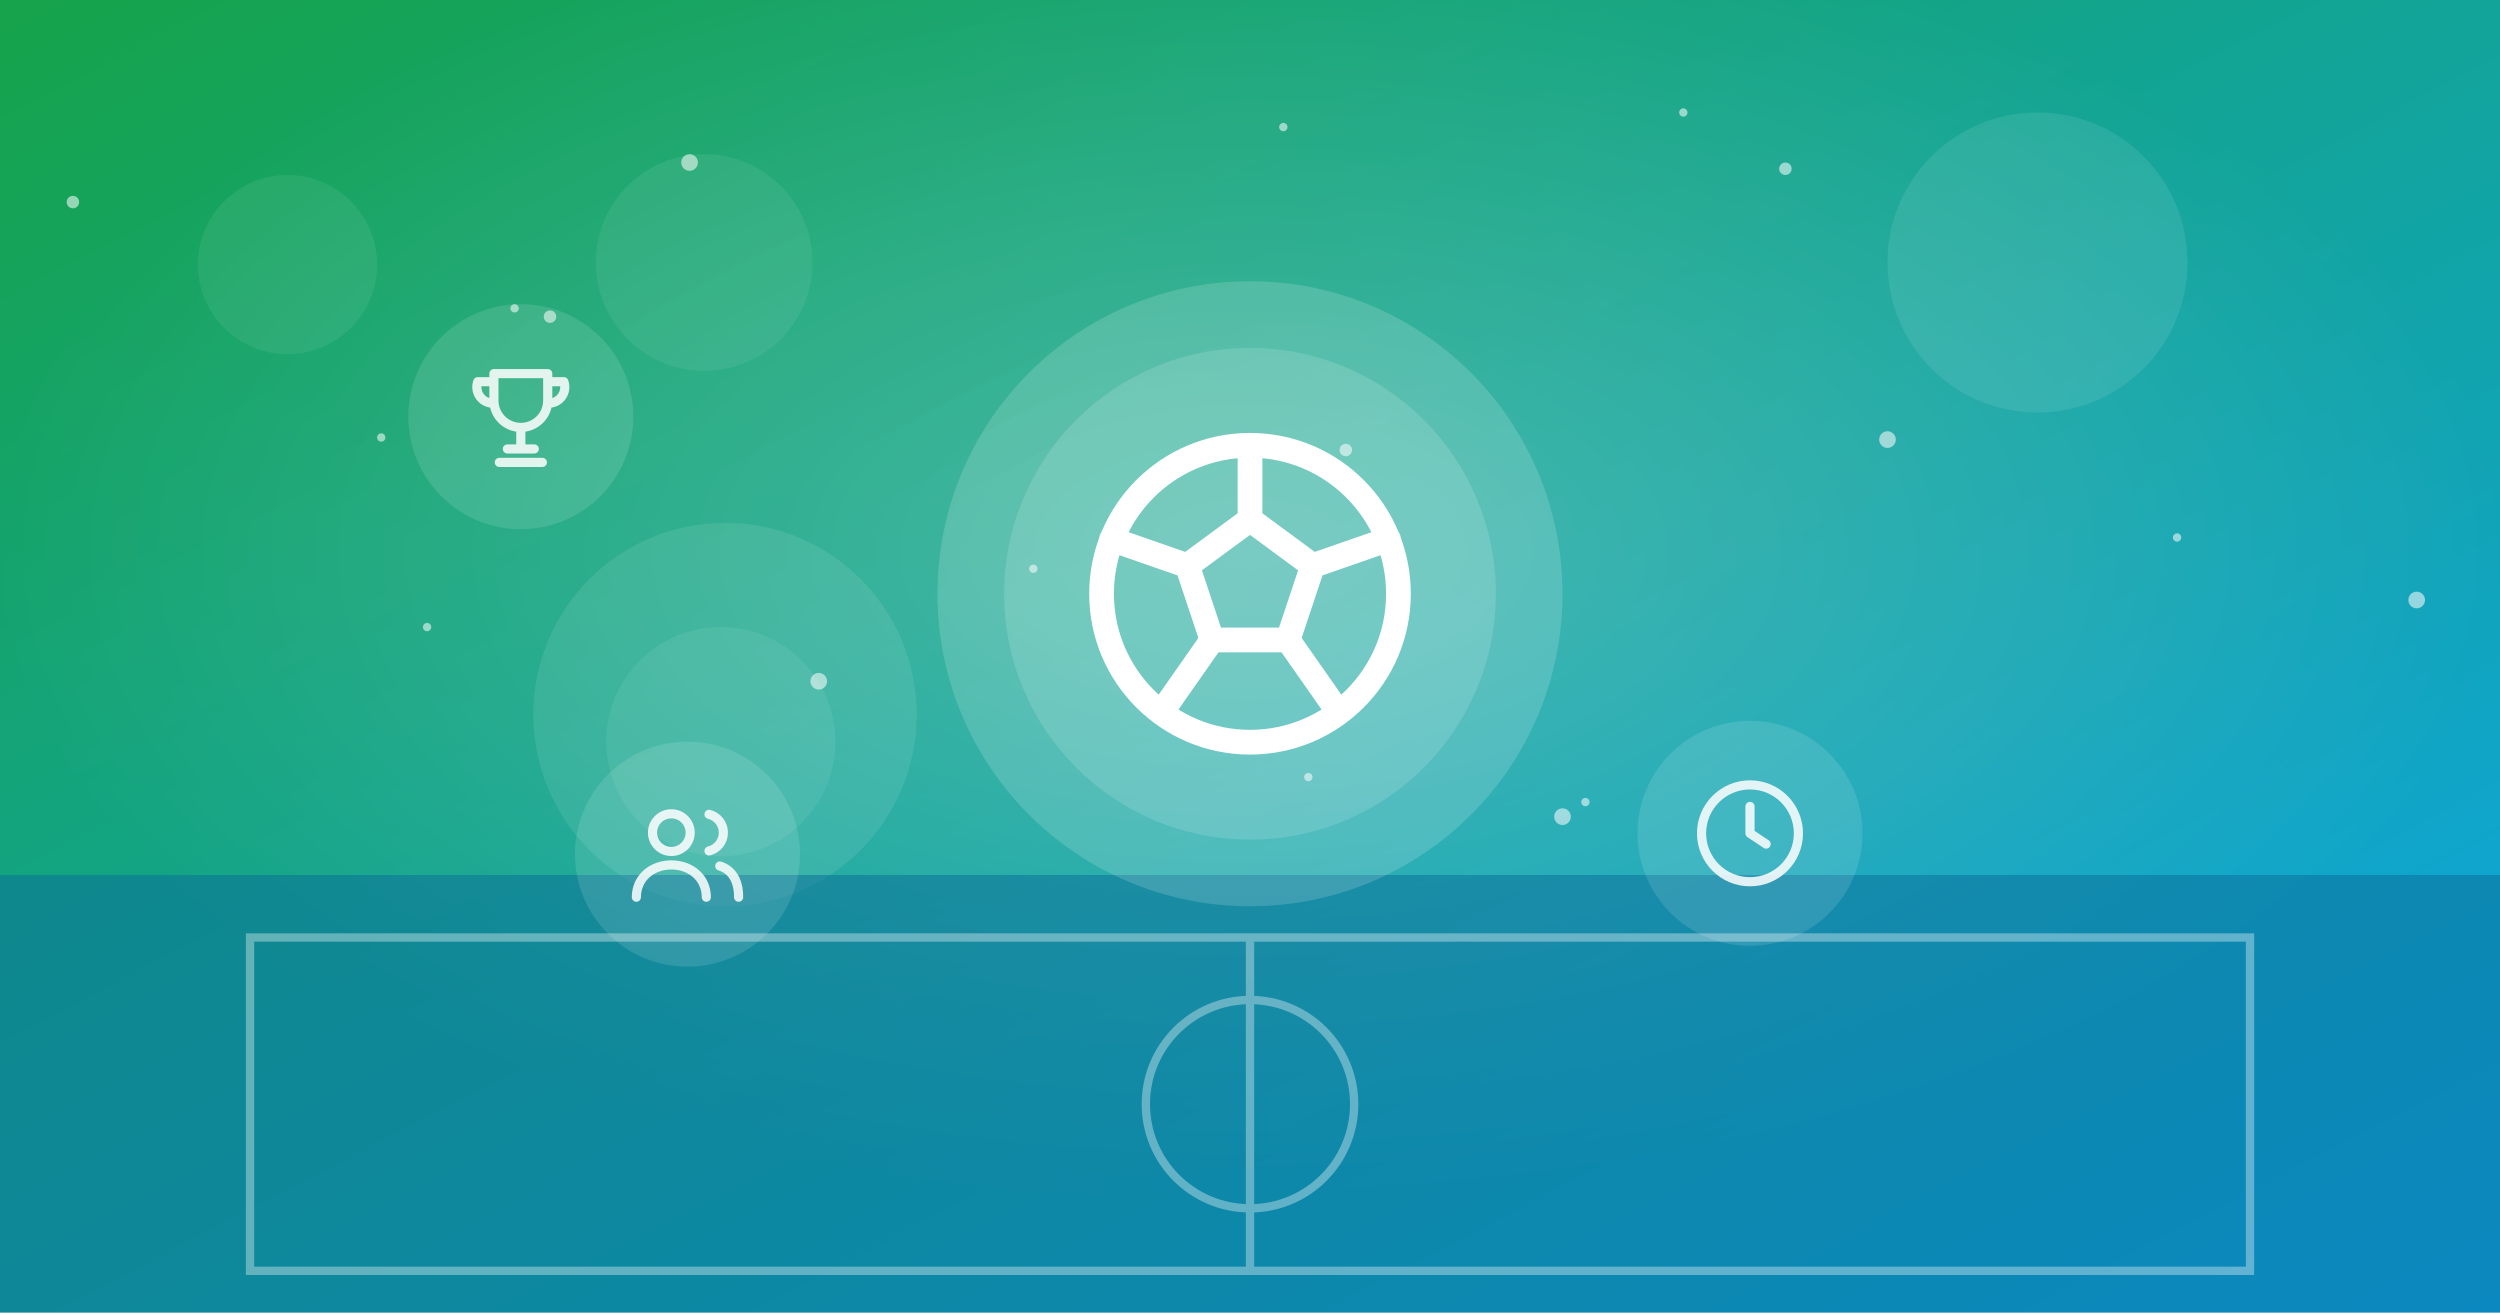
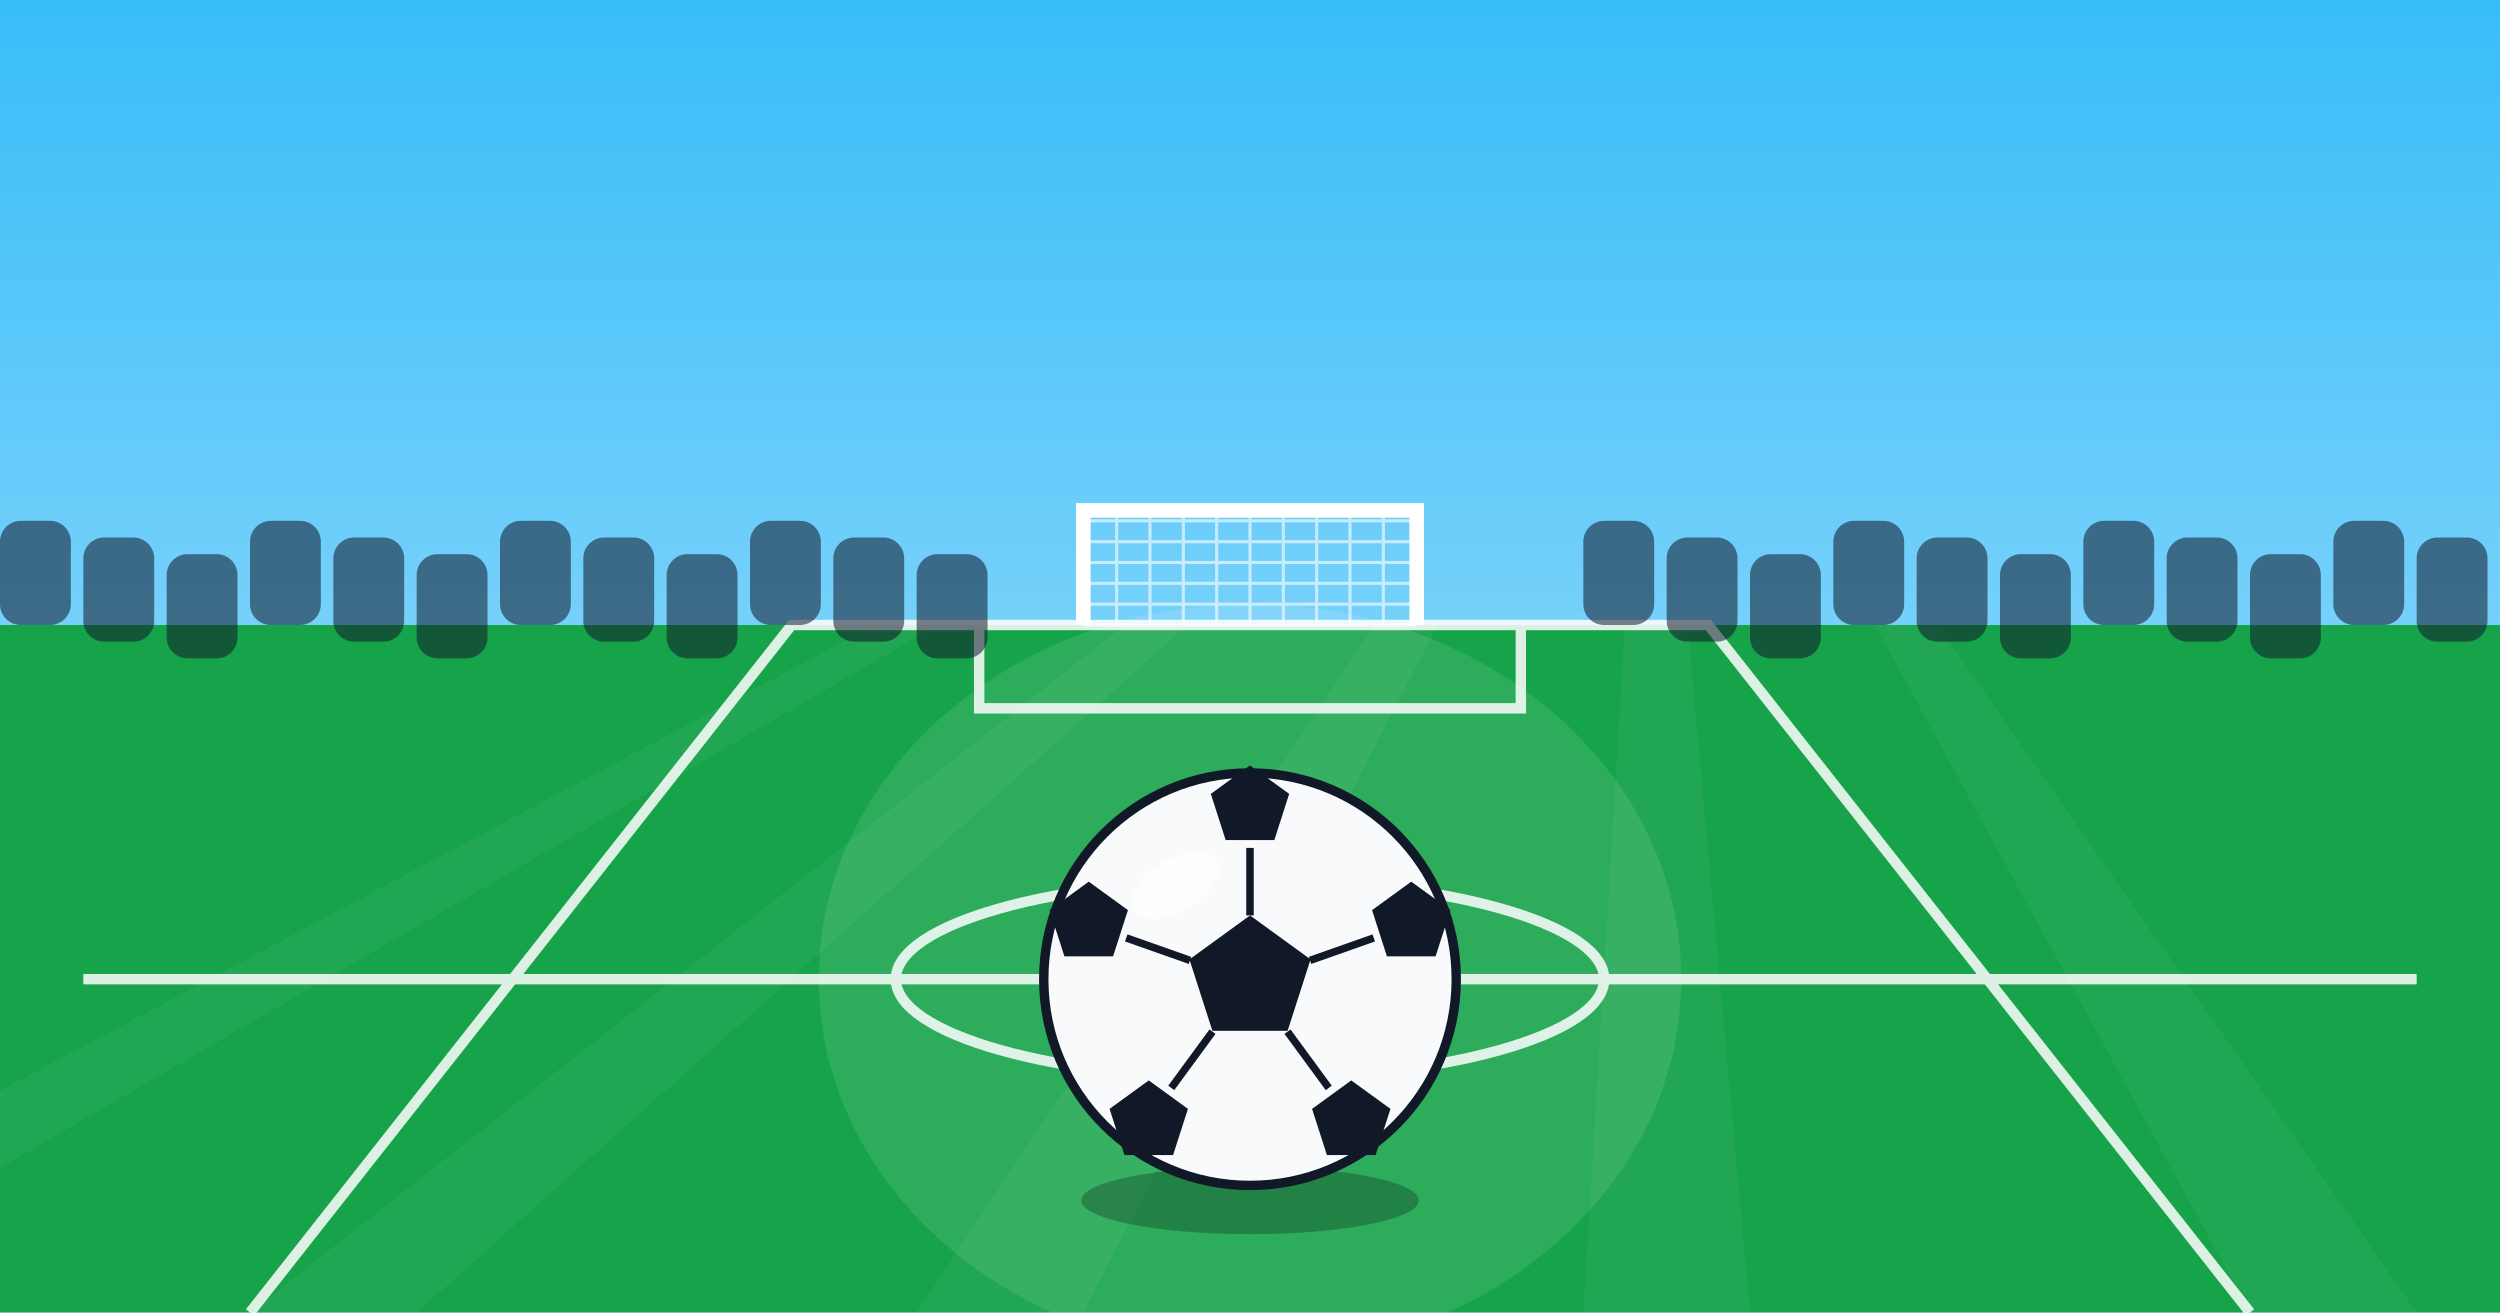
<svg xmlns="http://www.w3.org/2000/svg" viewBox="0 0 1200 630" width="1200" height="630">
  <defs>
-     <linearGradient id="g" x1="0" y1="0" x2="1" y2="1">
-       <stop offset="0" stop-color="#16a34a" />
-       <stop offset="1" stop-color="#0ea5e9" />
+     <linearGradient id="sky" x1="0" y1="0" x2="0" y2="1">
+       <stop offset="0" stop-color="#38bdf8" />
+       <stop offset="1" stop-color="#bae6fd" />
    </linearGradient>
-     <radialGradient id="l" cx=".5" cy=".42" r=".5">
-       <stop offset="0" stop-color="#fff" stop-opacity=".22" />
-       <stop offset="1" stop-color="#fff" stop-opacity="0" />
-     </radialGradient>
  </defs>
-   <rect width="1200" height="630" fill="url(#g)" />
-   <circle cx="978" cy="126" r="72" fill="#fff" opacity="0.09" />
-   <circle cx="348" cy="343" r="92" fill="#fff" opacity="0.09" />
-   <circle cx="138" cy="127" r="43" fill="#fff" opacity="0.07" />
-   <circle cx="346" cy="356" r="55" fill="#fff" opacity="0.07" />
-   <circle cx="338" cy="126" r="52" fill="#fff" opacity="0.07" />
-   <rect width="1200" height="630" fill="url(#l)" />
-   <rect x="0" y="420" width="1200" height="210" fill="#096b97" opacity=".5" />
-   <g fill="none" stroke="#fff" stroke-width="4" opacity=".35">
-     <rect x="120" y="450" width="960" height="160" />
-     <line x1="600" y1="450" x2="600" y2="610" />
-     <circle cx="600" cy="530" r="50" />
+   <rect width="1200" height="630" fill="url(#sky)" />
+   <rect y="300" width="1200" height="330" fill="#16a34a" />
+   <path d="M-200 630 L420 300 L450 300 L-120 630Z" fill="#fff" opacity=".05" />
+   <path d="M120 630 L540 300 L570 300 L200 630Z" fill="#fff" opacity=".05" />
+   <path d="M440 630 L660 300 L690 300 L520 630Z" fill="#fff" opacity=".05" />
+   <path d="M760 630 L780 300 L810 300 L840 630Z" fill="#fff" opacity=".05" />
+   <path d="M1080 630 L900 300 L930 300 L1160 630Z" fill="#fff" opacity=".05" />
+   <g fill="none" stroke="#fff" stroke-width="5" opacity=".85">
+     <path d="M120 630 L380 300 H820 L1080 630" />
+     <path d="M470 300 V340 H730 V300" />
+     <ellipse cx="600" cy="470" rx="170" ry="48" />
+     <line x1="40" y1="470" x2="1160" y2="470" />
  </g>
-   <circle cx="750" cy="392" r="4" fill="#fff" opacity=".55" />
-   <circle cx="264" cy="152" r="3" fill="#fff" opacity=".55" />
-   <circle cx="616" cy="61" r="2" fill="#fff" opacity=".55" />
-   <circle cx="1160" cy="288" r="4" fill="#fff" opacity=".55" />
-   <circle cx="247" cy="148" r="2" fill="#fff" opacity=".55" />
-   <circle cx="646" cy="216" r="3" fill="#fff" opacity=".55" />
-   <circle cx="331" cy="78" r="4" fill="#fff" opacity=".55" />
-   <circle cx="393" cy="327" r="4" fill="#fff" opacity=".55" />
-   <circle cx="906" cy="211" r="4" fill="#fff" opacity=".55" />
-   <circle cx="628" cy="373" r="2" fill="#fff" opacity=".55" />
-   <circle cx="808" cy="54" r="2" fill="#fff" opacity=".55" />
-   <circle cx="183" cy="210" r="2" fill="#fff" opacity=".55" />
-   <circle cx="496" cy="273" r="2" fill="#fff" opacity=".55" />
-   <circle cx="205" cy="301" r="2" fill="#fff" opacity=".55" />
-   <circle cx="857" cy="81" r="3" fill="#fff" opacity=".55" />
-   <circle cx="1045" cy="258" r="2" fill="#fff" opacity=".55" />
-   <circle cx="35" cy="97" r="3" fill="#fff" opacity=".55" />
-   <circle cx="761" cy="385" r="2" fill="#fff" opacity=".55" />
-   <circle cx="250" cy="200" r="54" fill="#fff" opacity=".12" />
-   <g transform="translate(219.0 169.0) scale(2.583)" fill="none" stroke="#fff" stroke-width="1.7" stroke-linecap="round" stroke-linejoin="round" opacity="0.85">
-     <path d="M7 4h10v5a5 5 0 0 1-10 0zM7 5.5H4a3 3 0 0 0 3 4M17 5.5h3a3 3 0 0 1-3 4M12 14v4M8 20.5h8M9.5 18h5" />
+   <g stroke="#fff" stroke-width="7" fill="none">
+     <path d="M520 300 V245 H680 V300" />
  </g>
-   <circle cx="330" cy="410" r="54" fill="#fff" opacity=".12" />
-   <g transform="translate(299.0 379.0) scale(2.583)" fill="none" stroke="#fff" stroke-width="1.7" stroke-linecap="round" stroke-linejoin="round" opacity="0.85">
-     <path d="M9 4.5a3.5 3.5 0 1 0 0 7 3.5 3.5 0 0 0 0-7zM2.5 20c0-3.6 2.9-6 6.5-6s6.5 2.4 6.5 6M16 4.6a3.5 3.5 0 0 1 0 6.8M18 14.2c2.2.7 3.5 2.6 3.5 5.8" />
+   <g stroke="#fff" stroke-width="1.5" opacity=".6">
+     <line x1="520" y1="245" x2="520" y2="300" />
+     <line x1="536" y1="245" x2="536" y2="300" />
+     <line x1="552" y1="245" x2="552" y2="300" />
+     <line x1="568" y1="245" x2="568" y2="300" />
+     <line x1="584" y1="245" x2="584" y2="300" />
+     <line x1="600" y1="245" x2="600" y2="300" />
+     <line x1="616" y1="245" x2="616" y2="300" />
+     <line x1="632" y1="245" x2="632" y2="300" />
+     <line x1="648" y1="245" x2="648" y2="300" />
+     <line x1="664" y1="245" x2="664" y2="300" />
+     <line x1="680" y1="245" x2="680" y2="300" />
+     <line x1="520" y1="250" x2="680" y2="250" />
+     <line x1="520" y1="260" x2="680" y2="260" />
+     <line x1="520" y1="270" x2="680" y2="270" />
+     <line x1="520" y1="280" x2="680" y2="280" />
+     <line x1="520" y1="290" x2="680" y2="290" />
+     <line x1="520" y1="300" x2="680" y2="300" />
  </g>
-   <circle cx="840" cy="400" r="54" fill="#fff" opacity=".12" />
-   <g transform="translate(809.0 369.0) scale(2.583)" fill="none" stroke="#fff" stroke-width="1.7" stroke-linecap="round" stroke-linejoin="round" opacity="0.85">
-     <path d="M12 3a9 9 0 1 0 0 18 9 9 0 0 0 0-18zM12 7v5l3 2" />
+   <g fill="#0f172a" opacity=".55">
+     <rect x="0" y="250" width="34" height="50" rx="10" />
+     <rect x="40" y="258" width="34" height="50" rx="10" />
+     <rect x="80" y="266" width="34" height="50" rx="10" />
+     <rect x="120" y="250" width="34" height="50" rx="10" />
+     <rect x="160" y="258" width="34" height="50" rx="10" />
+     <rect x="200" y="266" width="34" height="50" rx="10" />
+     <rect x="240" y="250" width="34" height="50" rx="10" />
+     <rect x="280" y="258" width="34" height="50" rx="10" />
+     <rect x="320" y="266" width="34" height="50" rx="10" />
+     <rect x="360" y="250" width="34" height="50" rx="10" />
+     <rect x="400" y="258" width="34" height="50" rx="10" />
+     <rect x="440" y="266" width="34" height="50" rx="10" />
+     <rect x="760" y="250" width="34" height="50" rx="10" />
+     <rect x="800" y="258" width="34" height="50" rx="10" />
+     <rect x="840" y="266" width="34" height="50" rx="10" />
+     <rect x="880" y="250" width="34" height="50" rx="10" />
+     <rect x="920" y="258" width="34" height="50" rx="10" />
+     <rect x="960" y="266" width="34" height="50" rx="10" />
+     <rect x="1000" y="250" width="34" height="50" rx="10" />
+     <rect x="1040" y="258" width="34" height="50" rx="10" />
+     <rect x="1080" y="266" width="34" height="50" rx="10" />
+     <rect x="1120" y="250" width="34" height="50" rx="10" />
+     <rect x="1160" y="258" width="34" height="50" rx="10" />
+     <rect x="1200" y="266" width="34" height="50" rx="10" />
  </g>
-   <circle cx="600" cy="285" r="150" fill="#fff" opacity=".16" />
-   <circle cx="600" cy="285" r="118" fill="#fff" opacity=".14" />
-   <g transform="translate(505.0 190.0) scale(7.917)" fill="none" stroke="#fff" stroke-width="1.5" stroke-linecap="round" stroke-linejoin="round" opacity="1">
-     <path d="M12 3a9 9 0 1 0 0 18a9 9 0 1 0 0-18zM12 7.5l3.8 2.8-1.5 4.5H9.7l-1.5-4.5zM12 3v4.5M15.8 10.3l4.6-1.6M14.3 14.8l2.8 4M9.7 14.8l-2.8 4M8.2 10.3 3.6 8.7" />
+   <ellipse cx="600" cy="470" rx="207.0" ry="180.0" fill="#fff" opacity=".10" />
+   <g transform="translate(600.0 470.0) rotate(0) scale(0.900)">
+     <ellipse cx="0" cy="118" rx="90" ry="18" fill="#000" opacity="0.25" />
+     <circle r="110" fill="#f8fafc" stroke="#111827" stroke-width="5" />
+     <path d="M0 -34 L32.3 -10.54 L20.06 27.54 L-20.06 27.54 L-32.3 -10.54Z" fill="#111827" />
+     <path d="M0 -114 L20.9 -98.82 L12.98 -74.18 L-12.98 -74.18 L-20.9 -98.82Z" fill="#111827" />
+     <path d="M86 -52 L106.9 -36.82 L98.98 -12.18 L73.02 -12.18 L65.1 -36.82Z" fill="#111827" />
+     <path d="M54 54 L74.9 69.18 L66.98 93.82 L41.02 93.82 L33.1 69.18Z" fill="#111827" />
+     <path d="M-54 54 L-33.1 69.18 L-41.02 93.82 L-66.98 93.82 L-74.9 69.18Z" fill="#111827" />
+     <path d="M-86 -52 L-65.1 -36.82 L-73.02 -12.18 L-98.98 -12.18 L-106.9 -36.82Z" fill="#111827" />
+     <g stroke="#111827" stroke-width="4">
+       <line x1="0" y1="-34" x2="0" y2="-70" />
+       <line x1="32" y1="-10" x2="66" y2="-22" />
+       <line x1="20" y1="28" x2="42" y2="58" />
+       <line x1="-20" y1="28" x2="-42" y2="58" />
+       <line x1="-32" y1="-10" x2="-66" y2="-22" />
+     </g>
+     <ellipse cx="-40" cy="-50" rx="26" ry="14" fill="#fff" opacity=".5" transform="rotate(-30 -40 -50)" />
  </g>
</svg>
